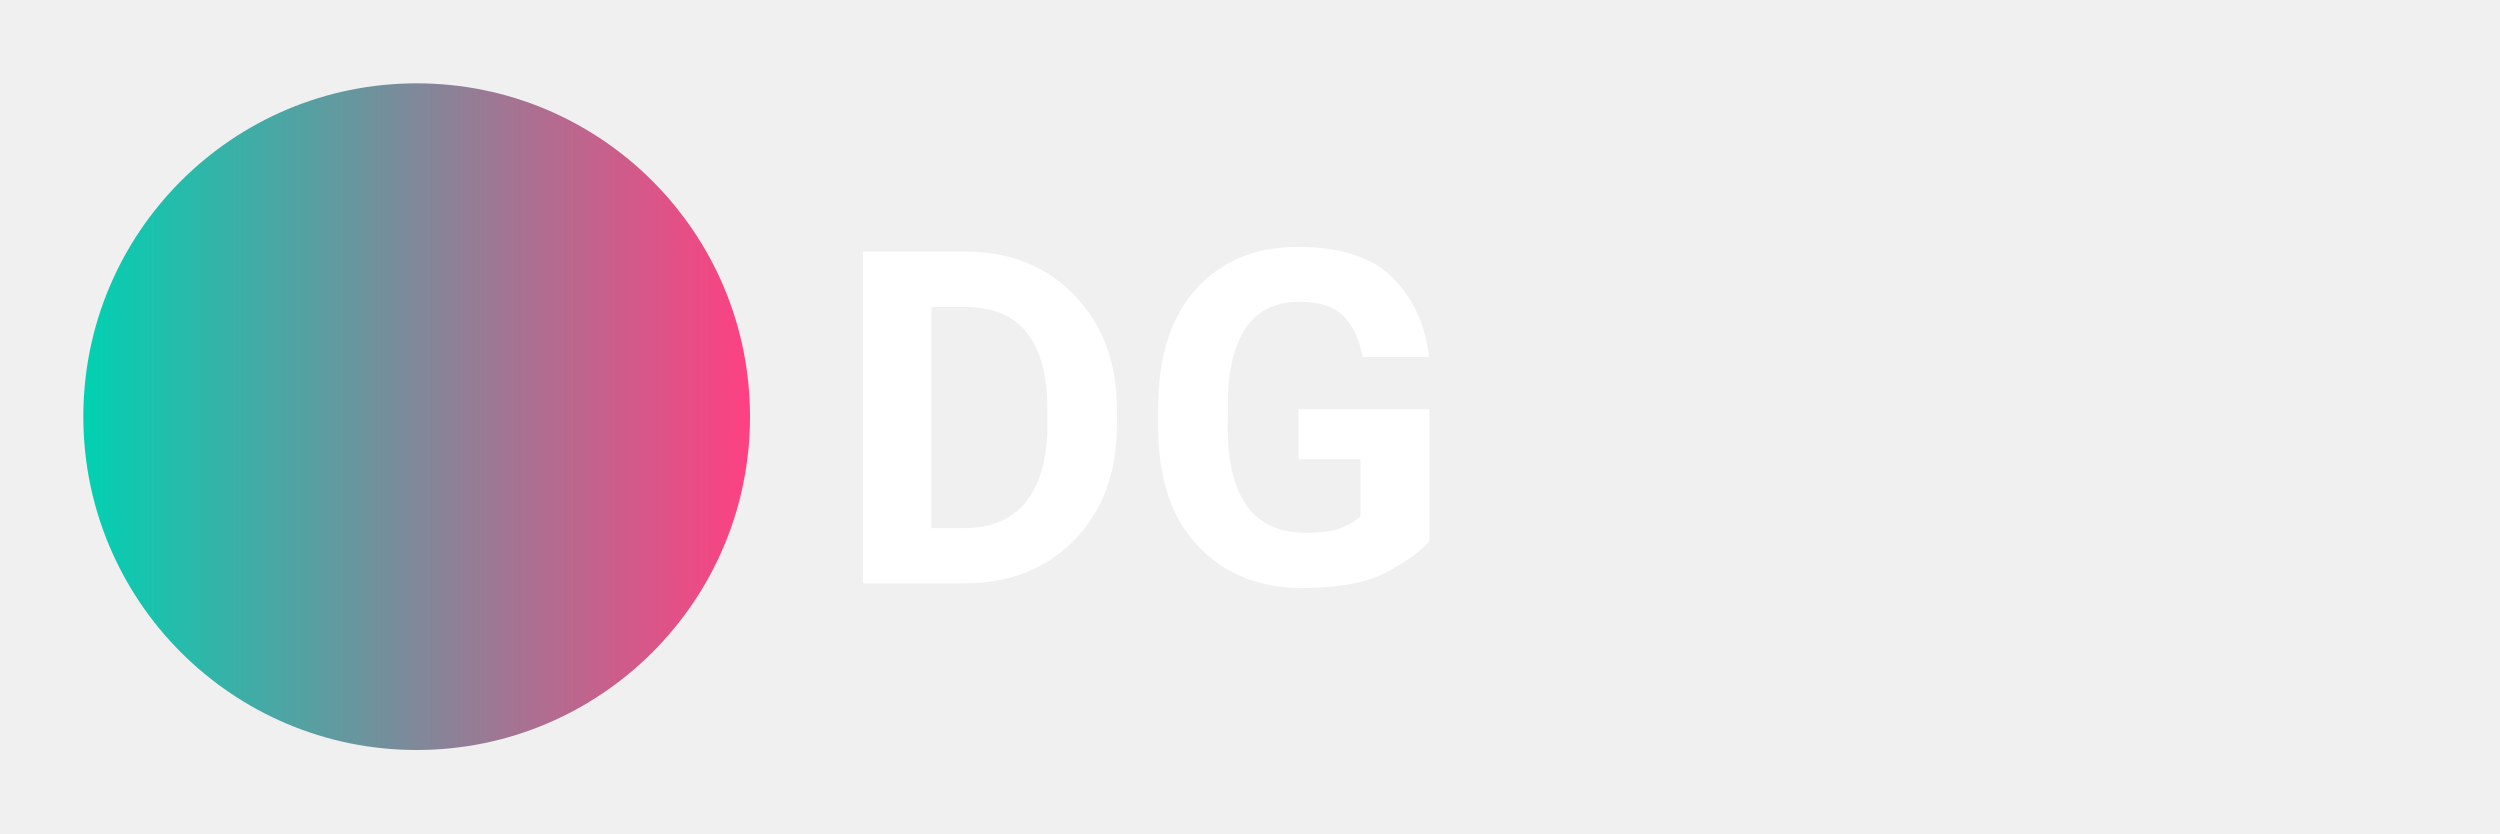
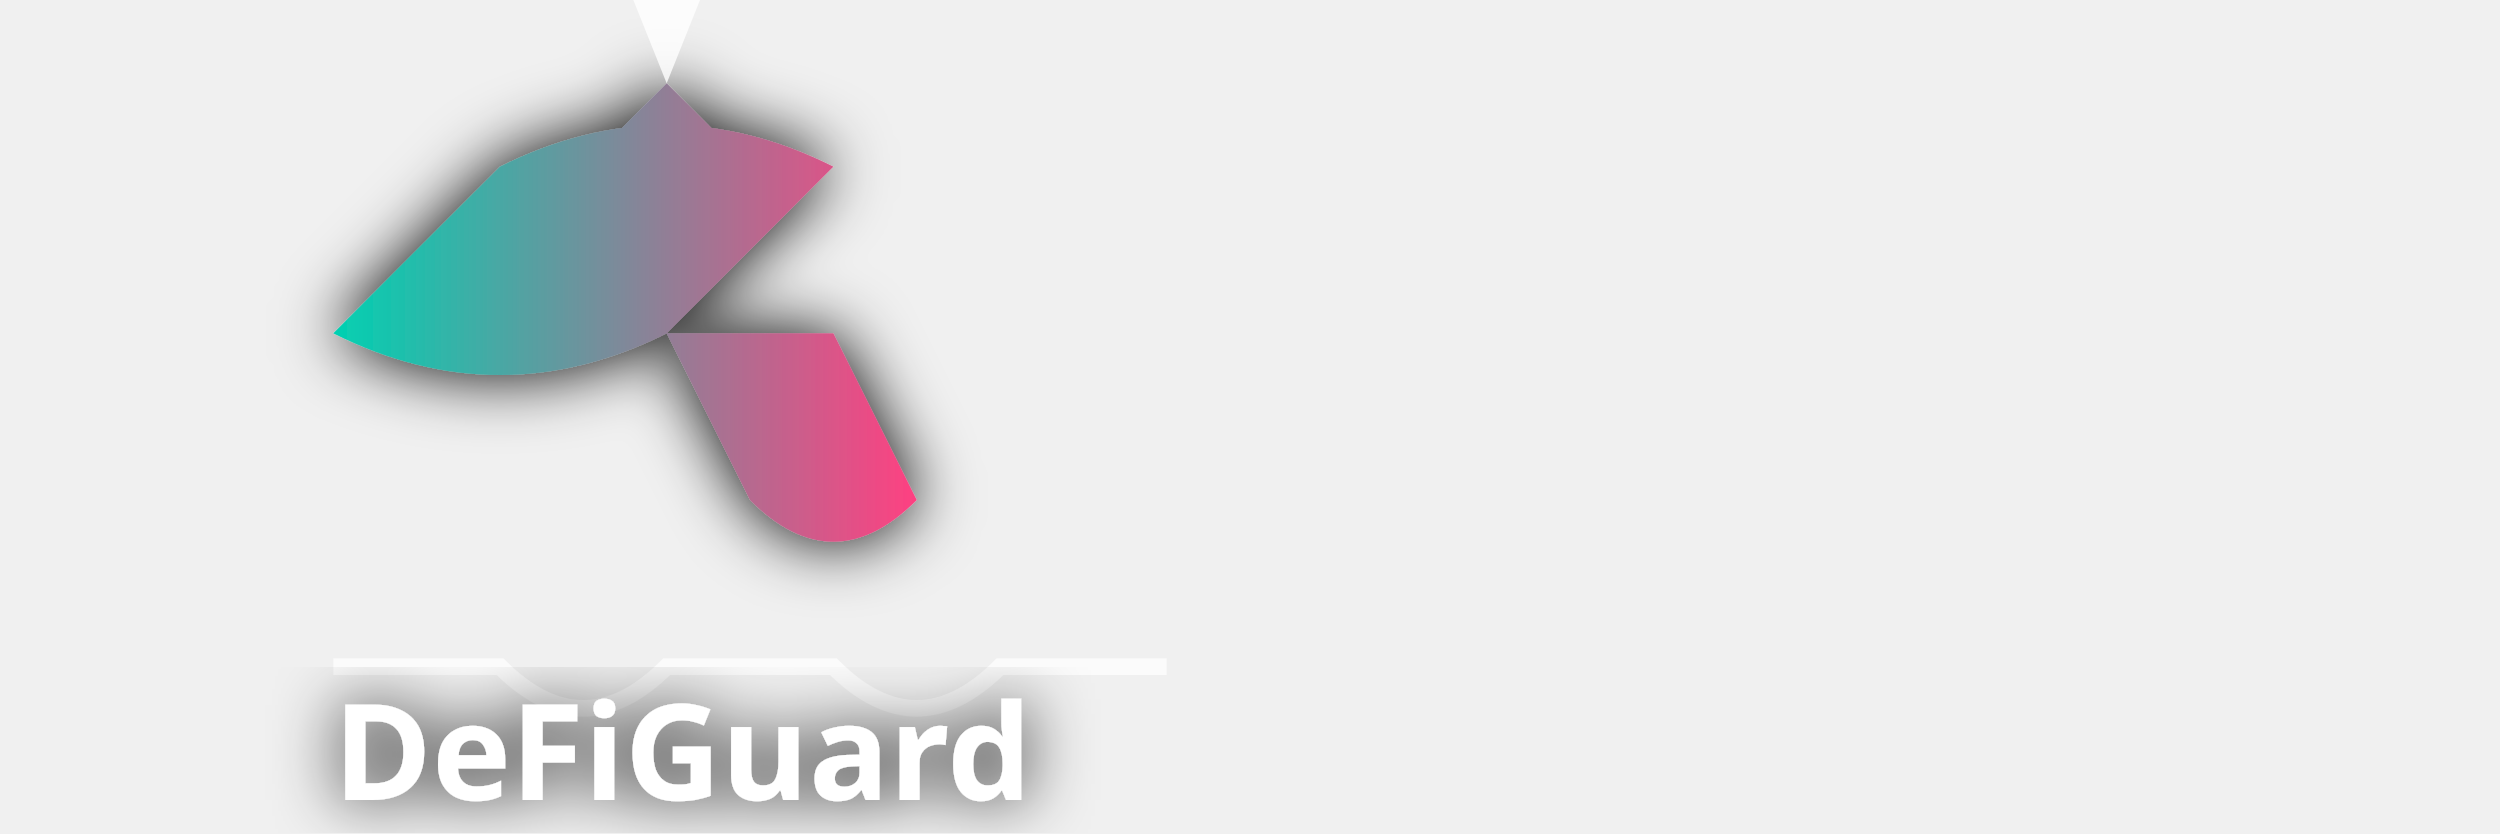
- <svg xmlns="http://www.w3.org/2000/svg" width="150" height="50">
+ <svg xmlns="http://www.w3.org/2000/svg" viewBox="0 0 150 50">
  <defs>
    <linearGradient id="logoGradient" x1="0%" y1="0%" x2="100%" y2="0%">
      <stop offset="0%" style="stop-color:#00d1b2;stop-opacity:1" />
      <stop offset="100%" style="stop-color:#ff4081;stop-opacity:1" />
    </linearGradient>
+     <filter id="metallicGlow" x="-30%" y="-30%" width="160%" height="160%">
+       <feGaussianBlur stdDeviation="2" result="coloredBlur" />
+       <feColorMatrix type="matrix" values="0 0 0 0 0                                               0 0 0 0 0                                               0 0 0 0 0                                               0 0 0 1 0" in="coloredBlur" result="greyscaleBlur" />
+       <feMerge>
+         <feMergeNode in="greyscaleBlur" />
+         <feMergeNode in="SourceGraphic" />
+       </feMerge>
+     </filter>
  </defs>
-   <circle cx="25" cy="25" r="20" fill="url(#logoGradient)" />
-   <text x="50" y="35" font-family="Roboto, sans-serif" font-size="28" fill="#ffffff" font-weight="700">DG</text>
+   <path d="M30 10 L20 20 Q30 25 40 20 L50 10 Q40 5 30 10 Z M40 20 L45 30 Q50 35 55 30 L50 20 Z M35 10 L45 10 L40 5 Z" fill="url(#logoGradient)" filter="url(#metallicGlow)" />
+   <path d="M40 5 L38 0 L42 0 Z" fill="#ffffff" opacity="0.8" />
+   <path d="M20 40 L30 40 Q35 45 40 40 L50 40 Q55 45 60 40 L70 40" stroke="#ffffff" stroke-width="1" fill="none" opacity="0.7" />
+   <text x="20" y="48" font-family="Bebas Neue, sans-serif" font-size="8" fill="#ffffff" font-weight="700" filter="url(#metallicGlow)">
+         DeFiGuard
+     </text>
</svg>
